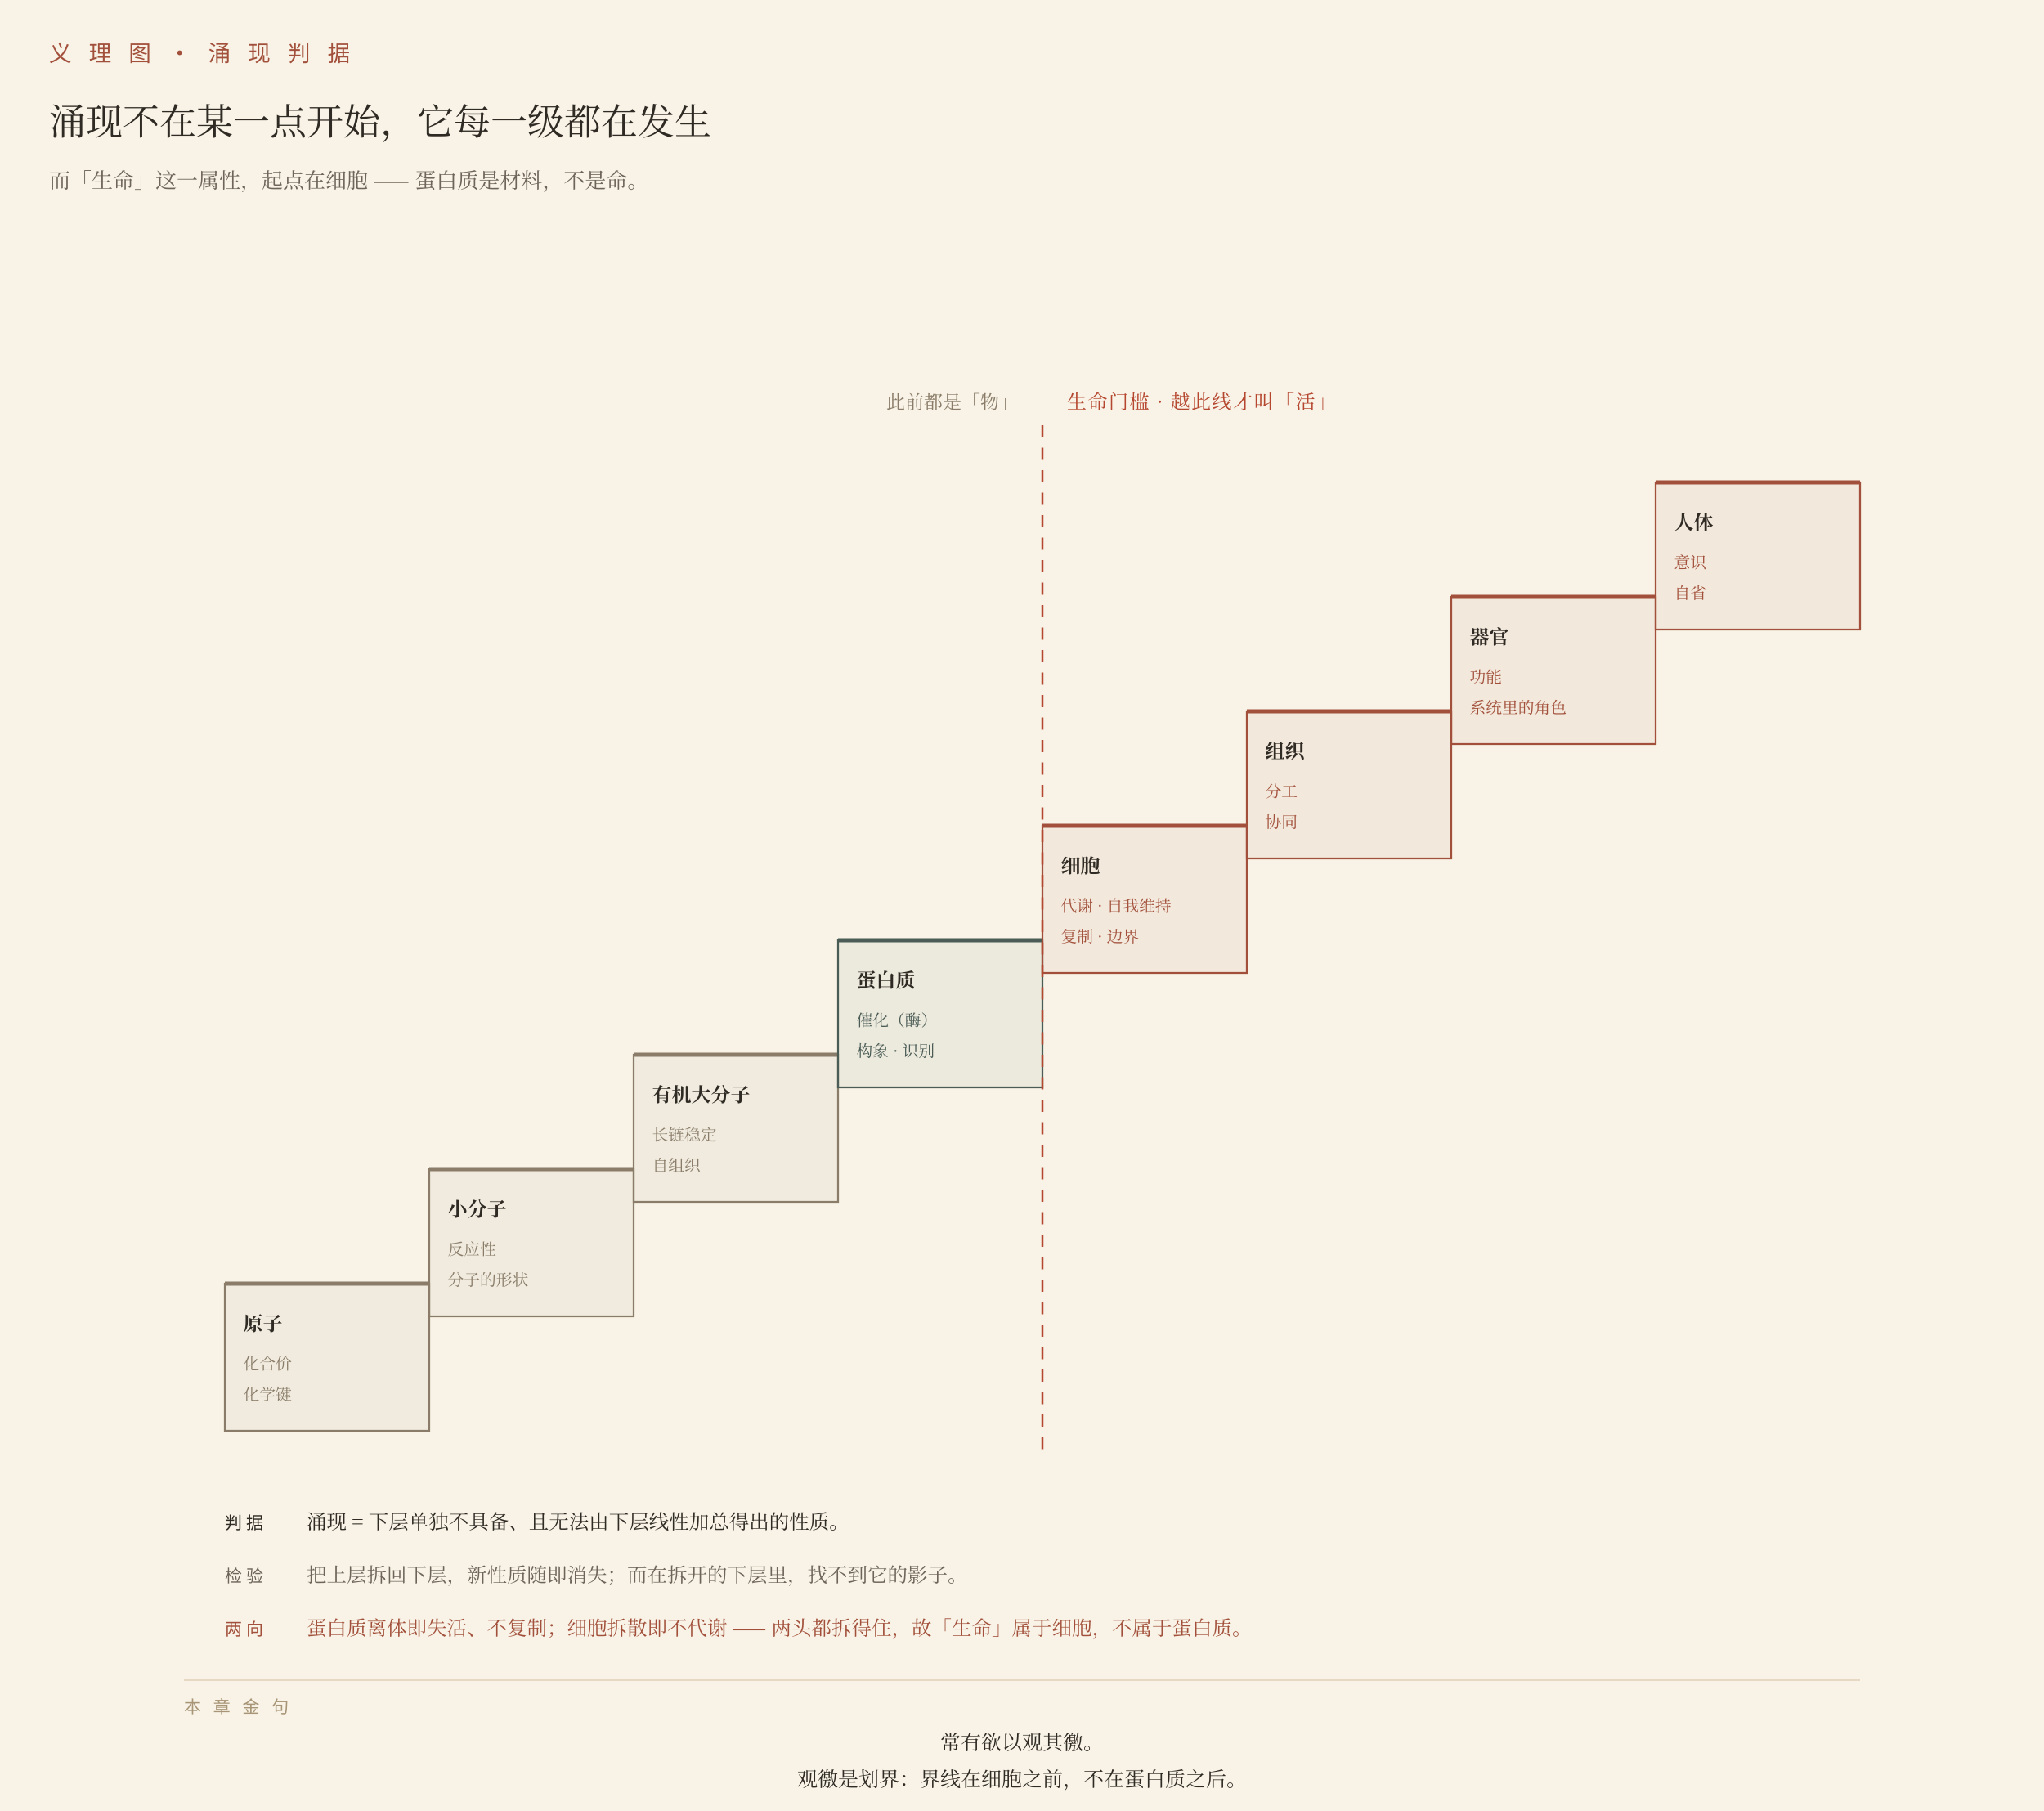
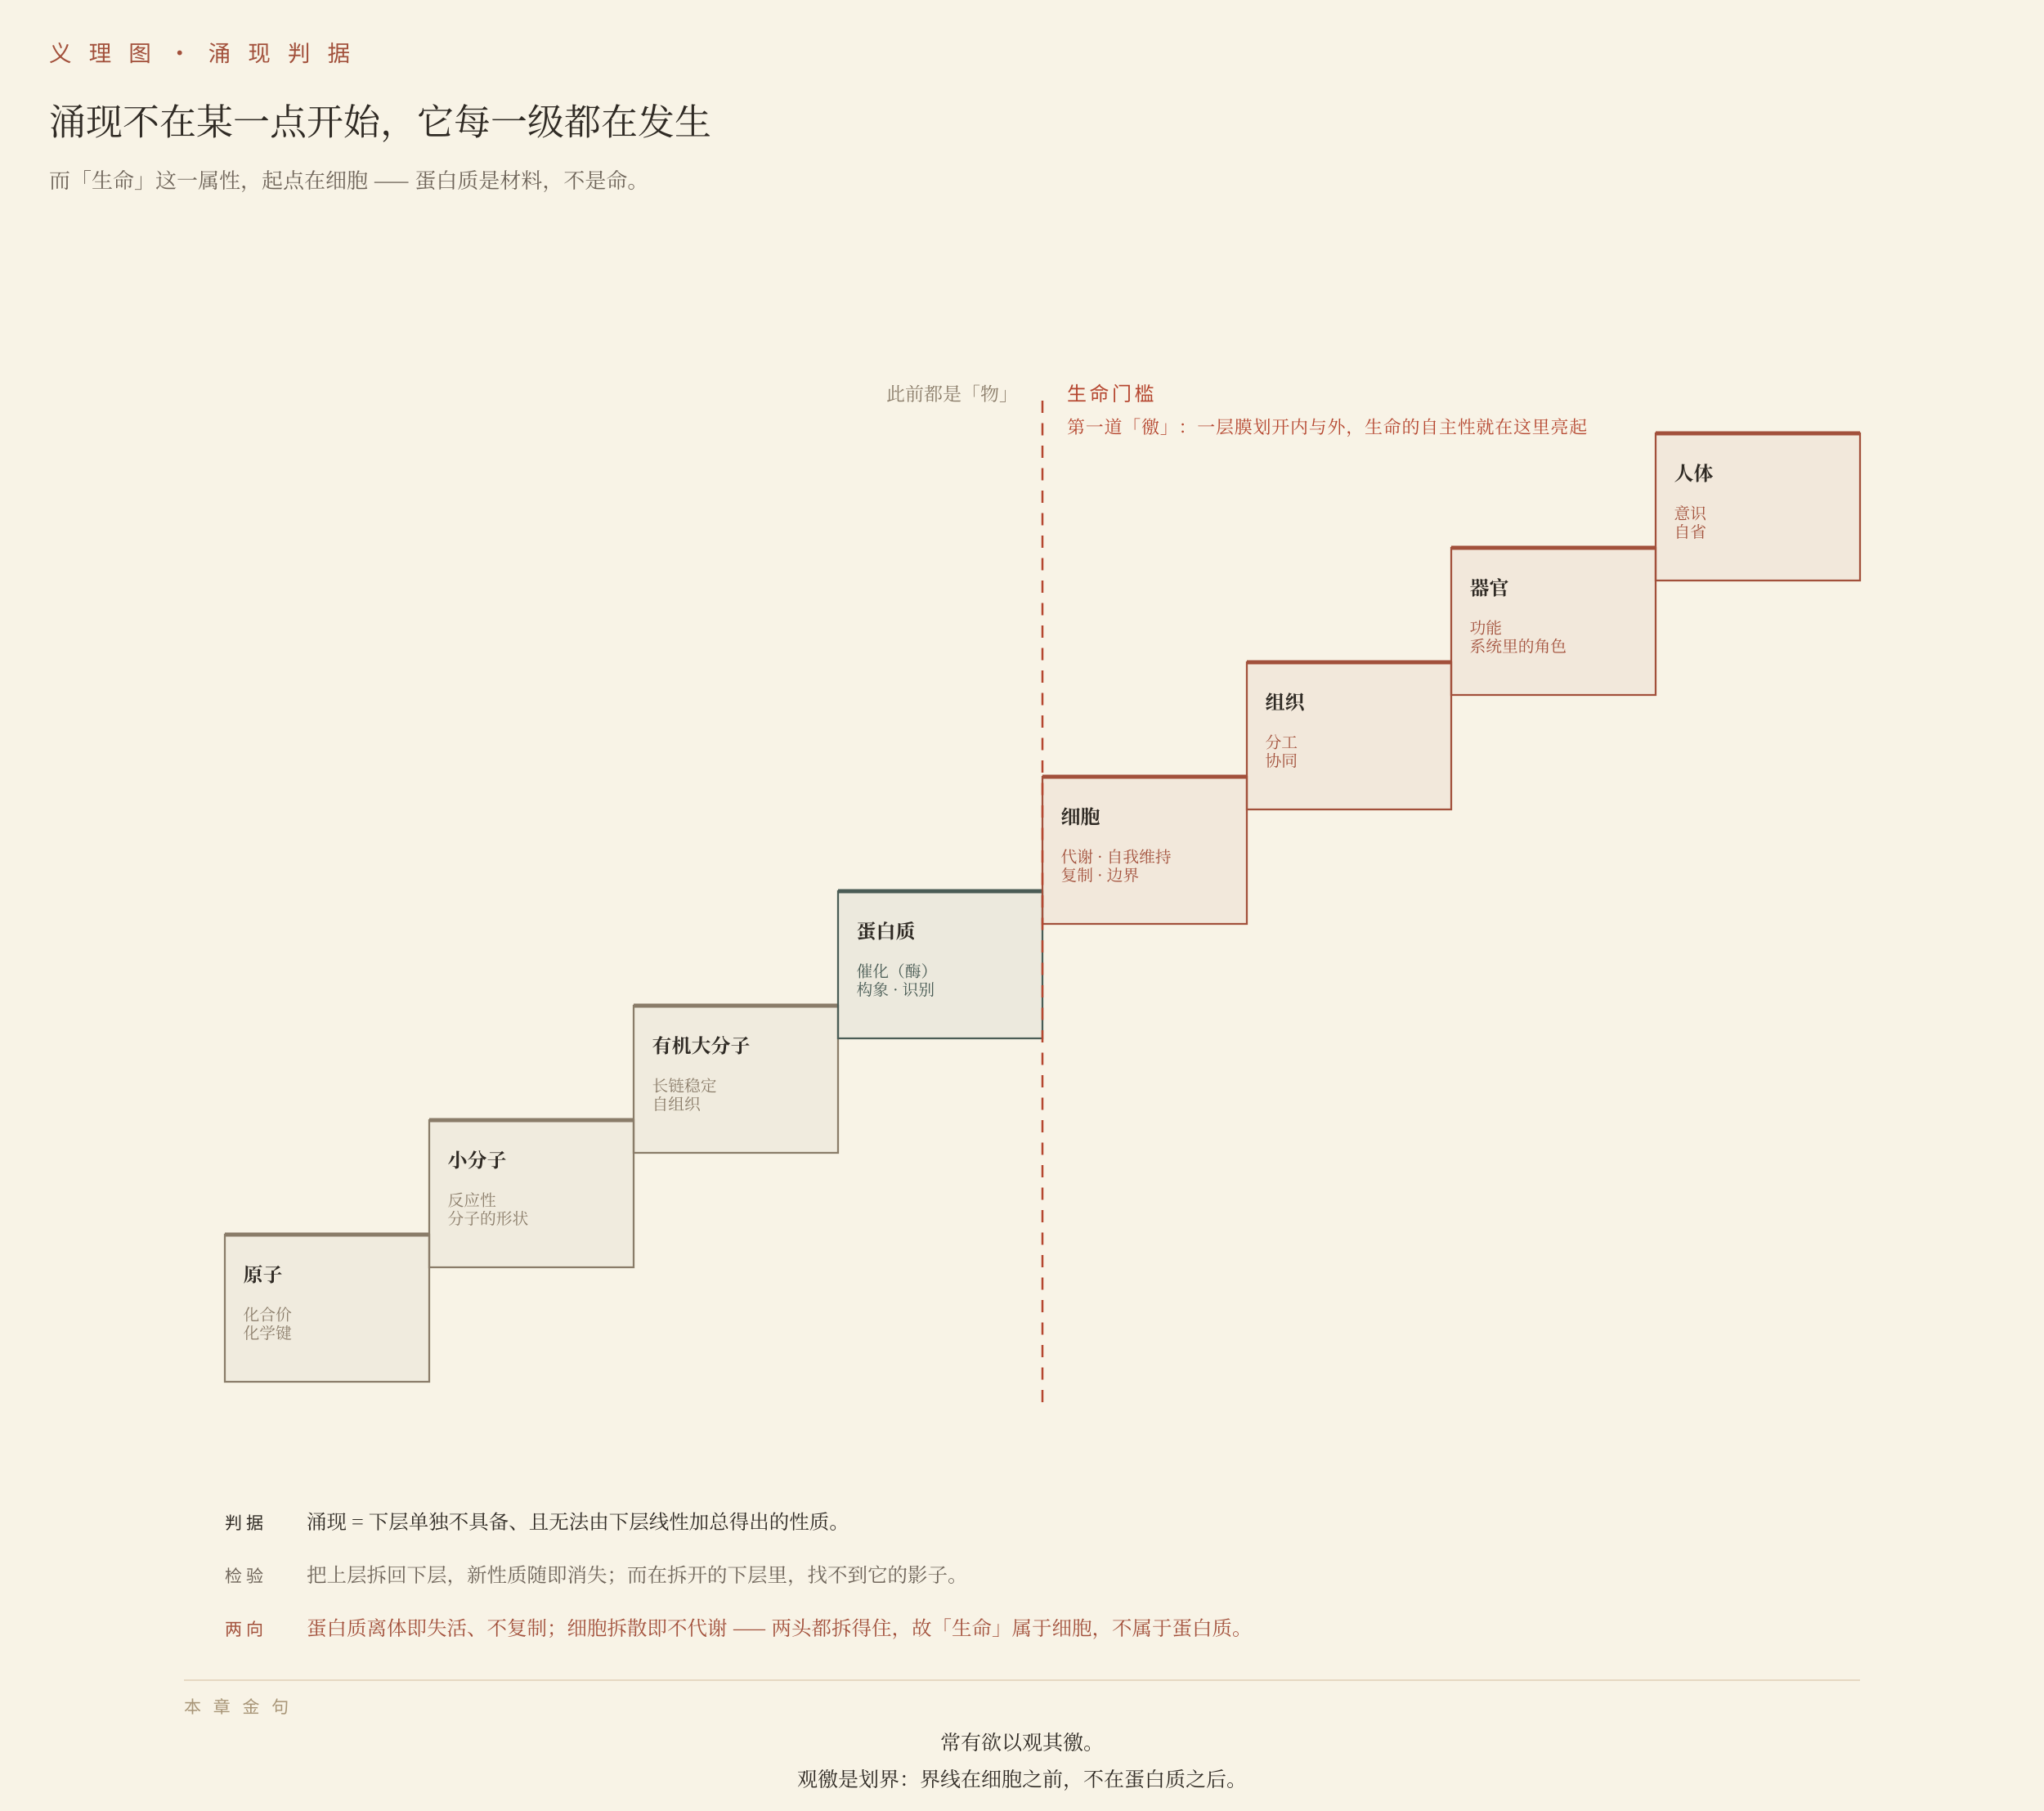
<svg xmlns="http://www.w3.org/2000/svg" viewBox="0 0 1000 886" role="img" aria-label="涌现判据：八级台阶与生命门槛" font-family="'Noto Serif CJK SC','Noto Serif SC','Songti SC',serif">
  <rect x="0" y="0" width="1000" height="886" fill="#F8F3E6" />
  <text x="24" y="30" font-size="11" fill="#A2503B" font-family="'Noto Sans CJK SC','Noto Sans SC',sans-serif" letter-spacing="3">义 理 图 · 涌 现 判 据</text>
  <text x="24" y="66" font-size="18" fill="#2F2A24">涌现不在某一点开始，它每一级都在发生</text>
  <text x="24" y="92" font-size="10.4" fill="#6E6459">而「生命」这一属性，起点在细胞 —— 蛋白质是材料，不是命。</text>
-   <rect x="110" y="628" width="100" height="72" fill="#8A7C69" opacity="0.07" />
-   <rect x="110" y="628" width="100" height="72" fill="none" stroke="#8A7C69" stroke-width="0.9" />
-   <path d="M110,628 H210" stroke="#8A7C69" stroke-width="2" />
-   <text x="119" y="651" font-size="9.6" fill="#2F2A24" font-weight="600">原子</text>
-   <text x="119" y="670" font-size="7.9" fill="#8A7C69">化合价</text>
-   <text x="119" y="685" font-size="7.9" fill="#8A7C69">化学键</text>
-   <rect x="210" y="572" width="100" height="72" fill="#8A7C69" opacity="0.07" />
-   <rect x="210" y="572" width="100" height="72" fill="none" stroke="#8A7C69" stroke-width="0.9" />
-   <path d="M210,572 H310" stroke="#8A7C69" stroke-width="2" />
-   <text x="219" y="595" font-size="9.6" fill="#2F2A24" font-weight="600">小分子</text>
-   <text x="219" y="614" font-size="7.9" fill="#8A7C69">反应性</text>
-   <text x="219" y="629" font-size="7.9" fill="#8A7C69">分子的形状</text>
-   <rect x="310" y="516" width="100" height="72" fill="#8A7C69" opacity="0.07" />
-   <rect x="310" y="516" width="100" height="72" fill="none" stroke="#8A7C69" stroke-width="0.9" />
-   <path d="M310,516 H410" stroke="#8A7C69" stroke-width="2" />
-   <text x="319" y="539" font-size="9.6" fill="#2F2A24" font-weight="600">有机大分子</text>
-   <text x="319" y="558" font-size="7.9" fill="#8A7C69">长链稳定</text>
-   <text x="319" y="573" font-size="7.9" fill="#8A7C69">自组织</text>
-   <rect x="410" y="460" width="100" height="72" fill="#4A5C55" opacity="0.07" />
-   <rect x="410" y="460" width="100" height="72" fill="none" stroke="#4A5C55" stroke-width="0.9" />
-   <path d="M410,460 H510" stroke="#4A5C55" stroke-width="2" />
-   <text x="419" y="483" font-size="9.6" fill="#2F2A24" font-weight="600">蛋白质</text>
-   <text x="419" y="502" font-size="7.9" fill="#4A5C55">催化（酶）</text>
-   <text x="419" y="517" font-size="7.9" fill="#4A5C55">构象 · 识别</text>
-   <rect x="510" y="404" width="100" height="72" fill="#A2503B" opacity="0.07" />
-   <rect x="510" y="404" width="100" height="72" fill="none" stroke="#A2503B" stroke-width="0.9" />
-   <path d="M510,404 H610" stroke="#A2503B" stroke-width="2" />
-   <text x="519" y="427" font-size="9.6" fill="#2F2A24" font-weight="600">细胞</text>
-   <text x="519" y="446" font-size="7.9" fill="#A2503B">代谢 · 自我维持</text>
-   <text x="519" y="461" font-size="7.9" fill="#A2503B">复制 · 边界</text>
-   <rect x="610" y="348" width="100" height="72" fill="#A2503B" opacity="0.07" />
-   <rect x="610" y="348" width="100" height="72" fill="none" stroke="#A2503B" stroke-width="0.9" />
-   <path d="M610,348 H710" stroke="#A2503B" stroke-width="2" />
-   <text x="619" y="371" font-size="9.6" fill="#2F2A24" font-weight="600">组织</text>
-   <text x="619" y="390" font-size="7.9" fill="#A2503B">分工</text>
-   <text x="619" y="405" font-size="7.9" fill="#A2503B">协同</text>
-   <rect x="710" y="292" width="100" height="72" fill="#A2503B" opacity="0.07" />
-   <rect x="710" y="292" width="100" height="72" fill="none" stroke="#A2503B" stroke-width="0.9" />
-   <path d="M710,292 H810" stroke="#A2503B" stroke-width="2" />
-   <text x="719" y="315" font-size="9.6" fill="#2F2A24" font-weight="600">器官</text>
-   <text x="719" y="334" font-size="7.9" fill="#A2503B">功能</text>
-   <text x="719" y="349" font-size="7.9" fill="#A2503B">系统里的角色</text>
-   <rect x="810" y="236" width="100" height="72" fill="#A2503B" opacity="0.07" />
-   <rect x="810" y="236" width="100" height="72" fill="none" stroke="#A2503B" stroke-width="0.9" />
-   <path d="M810,236 H910" stroke="#A2503B" stroke-width="2" />
-   <text x="819" y="259" font-size="9.6" fill="#2F2A24" font-weight="600">人体</text>
-   <text x="819" y="278" font-size="7.9" fill="#A2503B">意识</text>
-   <text x="819" y="293" font-size="7.9" fill="#A2503B">自省</text>
-   <line x1="510" y1="208" x2="510" y2="712" stroke="#B5462F" stroke-width="1" stroke-dasharray="6 5" />
-   <text x="498" y="200" font-size="9.2" fill="#8A7C69" text-anchor="end">此前都是「物」</text>
-   <text x="522" y="200" font-size="9.6" fill="#B5462F" letter-spacing="0.6">生命门槛 · 越此线才叫「活」</text>
+   <rect x="110" y="604" width="100" height="72" fill="#8A7C69" opacity="0.07" />
+   <rect x="110" y="604" width="100" height="72" fill="none" stroke="#8A7C69" stroke-width="0.9" />
+   <path d="M110,604 H210" stroke="#8A7C69" stroke-width="2" />
+   <text x="119" y="627" font-size="9.6" fill="#2F2A24" font-weight="600">原子</text>
+   <text x="119" y="646" font-size="7.9" fill="#8A7C69">化合价</text>
+   <text x="119" y="655" font-size="7.9" fill="#8A7C69">化学键</text>
+   <rect x="210" y="548" width="100" height="72" fill="#8A7C69" opacity="0.07" />
+   <rect x="210" y="548" width="100" height="72" fill="none" stroke="#8A7C69" stroke-width="0.9" />
+   <path d="M210,548 H310" stroke="#8A7C69" stroke-width="2" />
+   <text x="219" y="571" font-size="9.6" fill="#2F2A24" font-weight="600">小分子</text>
+   <text x="219" y="590" font-size="7.9" fill="#8A7C69">反应性</text>
+   <text x="219" y="599" font-size="7.9" fill="#8A7C69">分子的形状</text>
+   <rect x="310" y="492" width="100" height="72" fill="#8A7C69" opacity="0.07" />
+   <rect x="310" y="492" width="100" height="72" fill="none" stroke="#8A7C69" stroke-width="0.9" />
+   <path d="M310,492 H410" stroke="#8A7C69" stroke-width="2" />
+   <text x="319" y="515" font-size="9.6" fill="#2F2A24" font-weight="600">有机大分子</text>
+   <text x="319" y="534" font-size="7.9" fill="#8A7C69">长链稳定</text>
+   <text x="319" y="543" font-size="7.9" fill="#8A7C69">自组织</text>
+   <rect x="410" y="436" width="100" height="72" fill="#4A5C55" opacity="0.07" />
+   <rect x="410" y="436" width="100" height="72" fill="none" stroke="#4A5C55" stroke-width="0.9" />
+   <path d="M410,436 H510" stroke="#4A5C55" stroke-width="2" />
+   <text x="419" y="459" font-size="9.6" fill="#2F2A24" font-weight="600">蛋白质</text>
+   <text x="419" y="478" font-size="7.9" fill="#4A5C55">催化（酶）</text>
+   <text x="419" y="487" font-size="7.9" fill="#4A5C55">构象 · 识别</text>
+   <rect x="510" y="380" width="100" height="72" fill="#A2503B" opacity="0.07" />
+   <rect x="510" y="380" width="100" height="72" fill="none" stroke="#A2503B" stroke-width="0.9" />
+   <path d="M510,380 H610" stroke="#A2503B" stroke-width="2" />
+   <text x="519" y="403" font-size="9.6" fill="#2F2A24" font-weight="600">细胞</text>
+   <text x="519" y="422" font-size="7.9" fill="#A2503B">代谢 · 自我维持</text>
+   <text x="519" y="431" font-size="7.9" fill="#A2503B">复制 · 边界</text>
+   <rect x="610" y="324" width="100" height="72" fill="#A2503B" opacity="0.07" />
+   <rect x="610" y="324" width="100" height="72" fill="none" stroke="#A2503B" stroke-width="0.9" />
+   <path d="M610,324 H710" stroke="#A2503B" stroke-width="2" />
+   <text x="619" y="347" font-size="9.6" fill="#2F2A24" font-weight="600">组织</text>
+   <text x="619" y="366" font-size="7.9" fill="#A2503B">分工</text>
+   <text x="619" y="375" font-size="7.9" fill="#A2503B">协同</text>
+   <rect x="710" y="268" width="100" height="72" fill="#A2503B" opacity="0.07" />
+   <rect x="710" y="268" width="100" height="72" fill="none" stroke="#A2503B" stroke-width="0.9" />
+   <path d="M710,268 H810" stroke="#A2503B" stroke-width="2" />
+   <text x="719" y="291" font-size="9.6" fill="#2F2A24" font-weight="600">器官</text>
+   <text x="719" y="310" font-size="7.9" fill="#A2503B">功能</text>
+   <text x="719" y="319" font-size="7.9" fill="#A2503B">系统里的角色</text>
+   <rect x="810" y="212" width="100" height="72" fill="#A2503B" opacity="0.07" />
+   <rect x="810" y="212" width="100" height="72" fill="none" stroke="#A2503B" stroke-width="0.9" />
+   <path d="M810,212 H910" stroke="#A2503B" stroke-width="2" />
+   <text x="819" y="235" font-size="9.6" fill="#2F2A24" font-weight="600">人体</text>
+   <text x="819" y="254" font-size="7.9" fill="#A2503B">意识</text>
+   <text x="819" y="263" font-size="7.9" fill="#A2503B">自省</text>
+   <line x1="510" y1="196" x2="510" y2="690" stroke="#B5462F" stroke-width="1" stroke-dasharray="6 5" />
+   <text x="498" y="196" font-size="9.2" fill="#8A7C69" text-anchor="end">此前都是「物」</text>
+   <text x="522" y="196" font-size="9.6" fill="#B5462F" font-family="'Noto Sans CJK SC','Noto Sans SC',sans-serif" letter-spacing="1.4">生命门槛</text>
+   <text x="522" y="212" font-size="8.8" fill="#B5462F" letter-spacing="0.3">第一道「徼」：一层膜划开内与外，生命的自主性就在这里亮起</text>
  <text x="110" y="748" font-size="8.4" fill="#2F2A24" font-family="'Noto Sans CJK SC','Noto Sans SC',sans-serif" letter-spacing="2">判据</text>
  <text x="150" y="748" font-size="9.8" fill="#2F2A24">涌现 = 下层单独不具备、且无法由下层线性加总得出的性质。</text>
  <text x="110" y="774" font-size="8.4" fill="#6E6459" font-family="'Noto Sans CJK SC','Noto Sans SC',sans-serif" letter-spacing="2">检验</text>
  <text x="150" y="774" font-size="9.8" fill="#6E6459">把上层拆回下层，新性质随即消失；而在拆开的下层里，找不到它的影子。</text>
  <text x="110" y="800" font-size="8.4" fill="#A2503B" font-family="'Noto Sans CJK SC','Noto Sans SC',sans-serif" letter-spacing="2">两向</text>
  <text x="150" y="800" font-size="9.8" fill="#A2503B">蛋白质离体即失活、不复制；细胞拆散即不代谢 —— 两头都拆得住，故「生命」属于细胞，不属于蛋白质。</text>
  <line x1="90" y1="822" x2="910" y2="822" stroke="#E6D8C2" stroke-width="0.8" />
  <text x="90" y="838" font-size="8.4" fill="#A89577" font-family="'Noto Sans CJK SC','Noto Sans SC',sans-serif" letter-spacing="2">本 章 金 句</text>
  <text x="500.0" y="856" font-size="10" fill="#2F2A24" text-anchor="middle">常有欲以观其徼。</text>
  <text x="500.0" y="874" font-size="10" fill="#2F2A24" text-anchor="middle">观徼是划界：界线在细胞之前，不在蛋白质之后。</text>
</svg>
